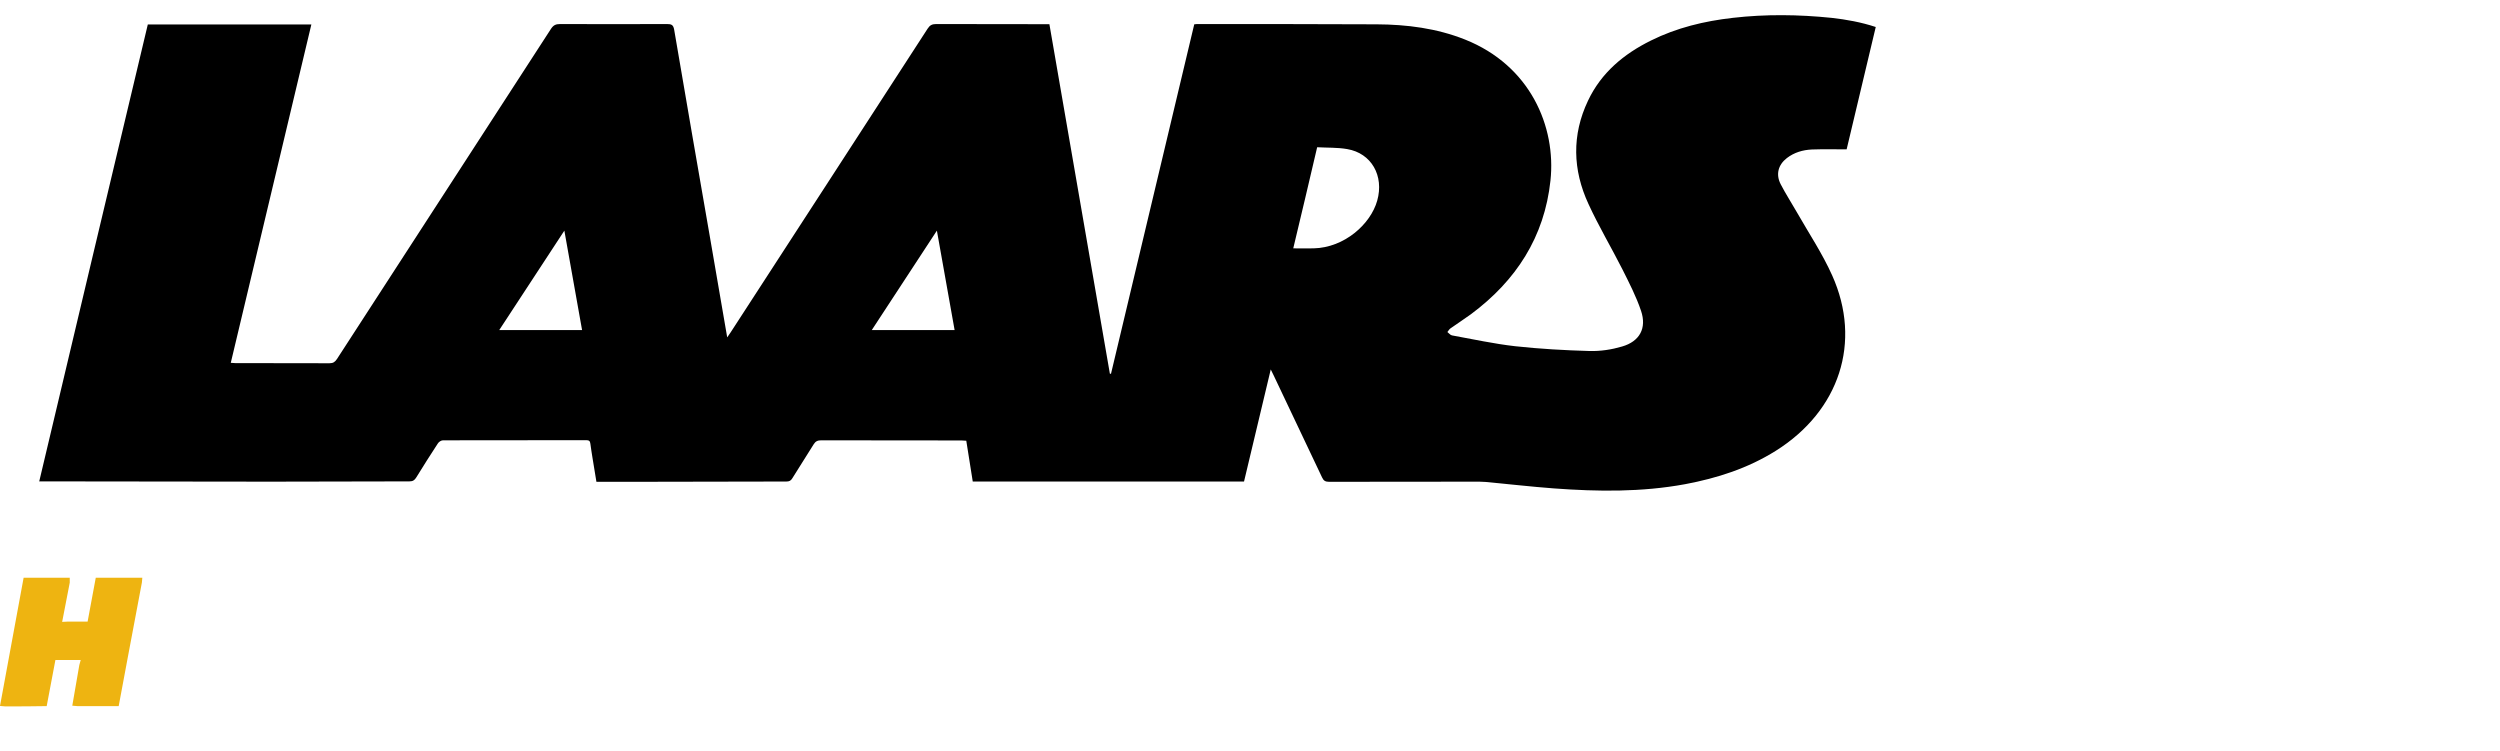
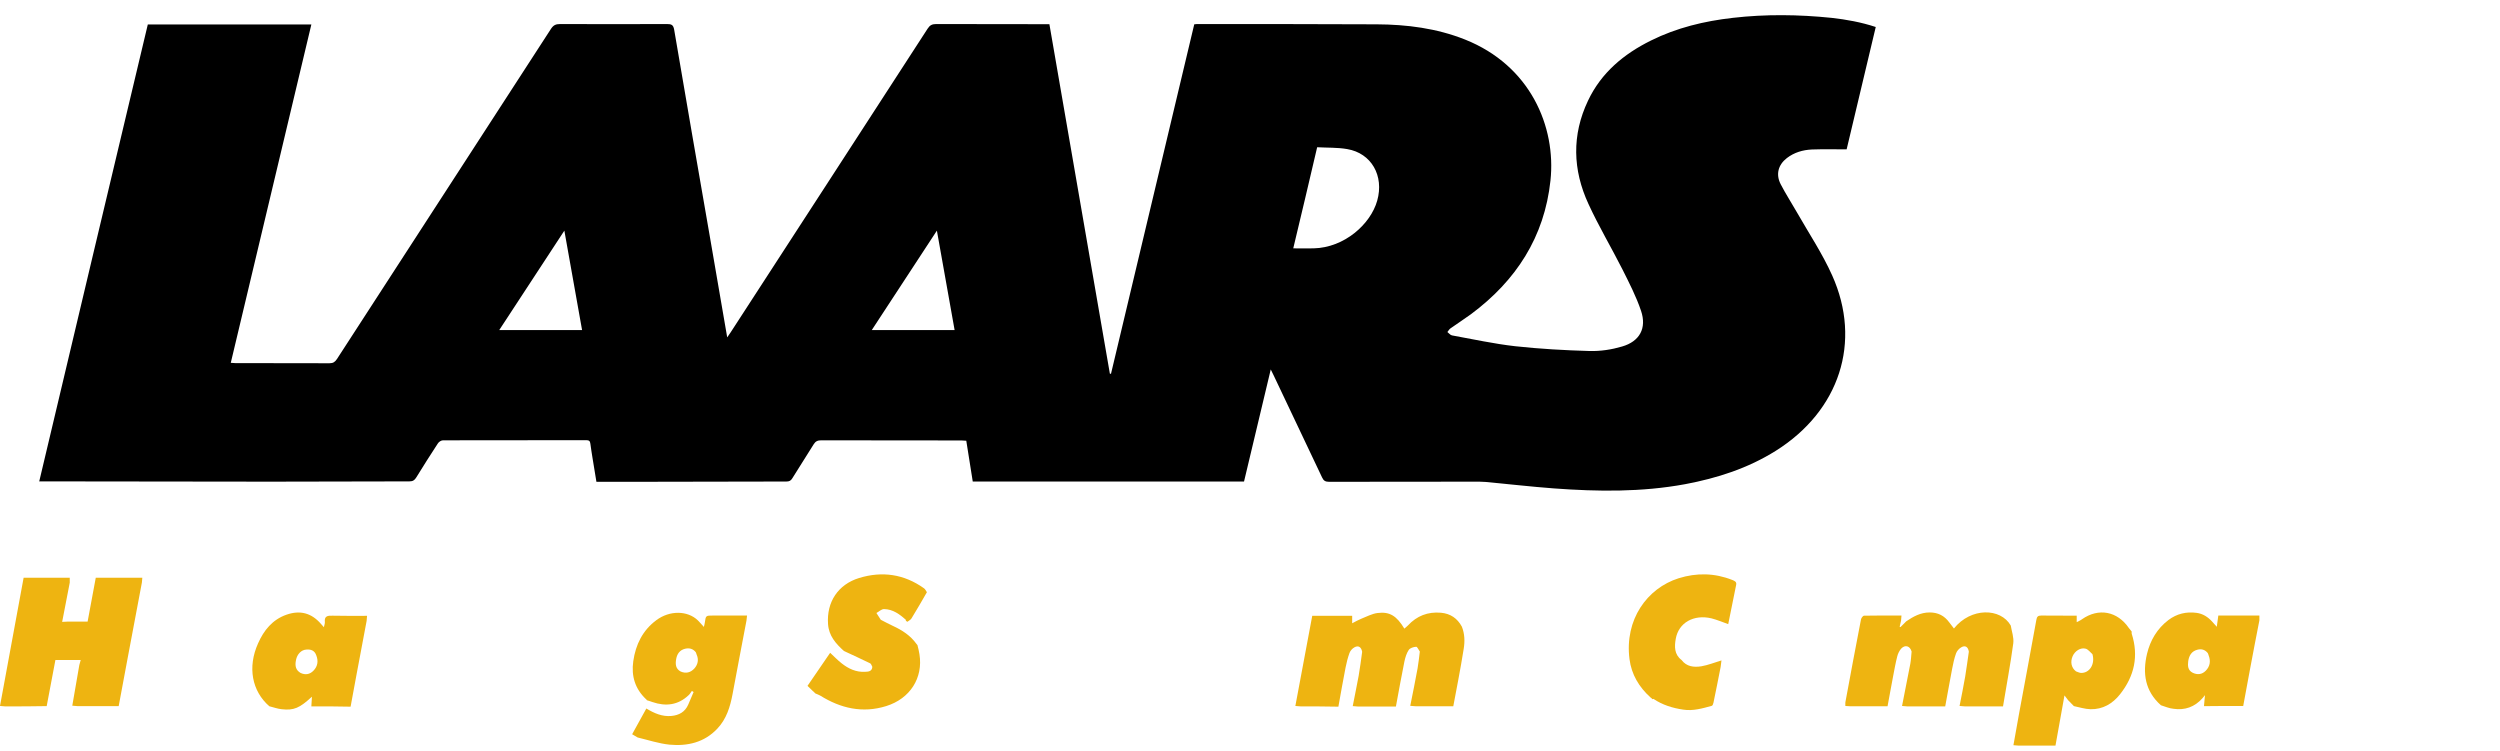
<svg xmlns="http://www.w3.org/2000/svg" viewBox="0 0 1777.693 533.665">
  <g>
    <path d="M1333.8,19.2c-7,29.4-13.9,58.5-20.7,87 c-8.5,0-16.6-0.2-24.7,0.1c-6.5,0.3-12.6,2.1-17.8,6.1c-6.2,4.8-8,11.6-4.4,18.6 c3.5,6.8,7.7,13.2,11.5,19.9c8.5,14.9,18.1,29.3,25.1,44.9c21.3,47.4,5.2,96.3-40,124.7 c-19.9,12.5-41.7,19.5-64.6,23.8c-30.9,5.7-62,5.3-93.2,3c-16.2-1.2-32.4-3.1-48.6-4.6 c-1.5-0.1-3-0.2-4.5-0.2c-35.6-0-71.2-0-106.8,0.1c-2.6,0-3.9-0.7-5-3.1 c-11.4-24.1-22.8-48.2-34.3-72.3c-0.6-1.2-1.2-2.4-2.2-4.5c-6.4,27-12.7,53.2-19,79.7 c-64.2,0-128.5,0-192.9,0c-1.6-9.7-3.1-19.2-4.6-29c-1.2-0.1-2.3-0.2-3.4-0.2 c-33.3-0-66.6,0-99.8-0.1c-2.5-0-4,0.7-5.3,2.8c-5,8.1-10.2,16.1-15.2,24.2 c-1,1.7-2.2,2.3-4.2,2.3c-35.2,0-70.5,0.1-105.8,0.2c-9.6,0-19.3,0-29.3,0 c-1-5.9-1.9-11.5-2.8-17.1c-0.5-3.3-1.1-6.7-1.5-10c-0.2-1.9-1-2.5-2.9-2.5 c-34,0.1-68,0-101.9,0.1c-1.3,0-3,1.1-3.7,2.3c-5.2,7.9-10.3,16-15.3,24.1 c-1.2,2-2.5,2.8-4.9,2.8c-32.8-0-65.6,0.2-98.4,0.2c-53.6-0-107.3-0.2-160.9-0.2 c-1.1-0-2.3,0-3.9,0C53.6,233.9,79.3,125.6,105.1,17.4c38.8,0,77.3,0,116.3,0 c-19.1,80.3-38.2,160.3-57.3,240.6c1.2,0.1,2.2,0.2,3.2,0.2c22.3,0,44.7-0,67,0.1 c2.6,0,3.9-0.9,5.3-3c50.7-78.3,101.5-156.5,152.2-234.8c1.7-2.6,3.4-3.4,6.4-3.4 c25.4,0.1,50.7,0.1,76.1,0c3.1-0,4.5,0.5,5.1,4.1c8.3,49.1,16.9,98.2,25.4,147.3 c4.1,23.6,8.1,47.1,12.3,71.4c1-1.5,1.7-2.5,2.4-3.5c46.7-72,93.5-144,140.1-216 c1.6-2.5,3.2-3.3,6.1-3.3c25.5,0.1,51,0.1,76.4,0.1c1.3,0,2.5,0,4.1,0 c14.3,82.9,28.7,165.7,43,248.5c0.3,0,0.5,0.1,0.8,0.1c19.7-82.8,39.4-165.6,59.2-248.5 c0.8-0.1,1.4-0.2,1.9-0.2c42.6,0,85.2-0,127.8,0.2c21.5,0.1,42.7,2.8,62.8,10.8 c46.5,18.5,64.9,62,60.8,100.3c-4.3,40.2-24.5,71.2-56.5,95c-4.8,3.5-9.8,6.7-14.6,10.1 c-0.9,0.6-1.5,1.8-2.2,2.6c1.1,0.8,2.1,2.2,3.3,2.4c15,2.7,29.9,6,45,7.7 c17.5,1.9,35.2,2.9,52.9,3.4c7.6,0.2,15.6-1,23-3.2c12.5-3.6,17.7-13,13.5-25.4 c-3.4-10.1-8.4-19.8-13.2-29.4c-7.9-15.6-16.9-30.7-24.2-46.6c-11.2-24.2-11.9-49-0.3-73.4 c9.4-19.9,25.4-33.2,44.8-42.8c18.3-9.1,37.9-13.8,58.1-16.1c23.4-2.7,46.9-2.4,70.3,0 C1313.1,13.9,1323.5,15.8,1333.8,19.2z M919.6,176.6c5,0,9.8,0.1,14.5-0 c21.9-0.5,40.5-17.2,45.2-33.9c5-17.7-4.1-33.8-21.4-36.7c-6.9-1.2-14.1-0.9-21.3-1.3 C931,128.9,925.3,152.7,919.6,176.6z M401.3,164c-15.6,23.9-30.9,47.1-46.3,70.7 c20,0,39.3,0,58.9,0C409.7,211.3,405.6,188.1,401.3,164z M666.2,164 c-15.7,24-30.9,47.2-46.3,70.7c19.9,0,39.3,0,58.9,0C674.6,211.3,670.5,188,666.2,164z" />
    <path fill="#EEB411" d="M3.7,502.3c-1-0.1-2.1-0.2-3.7-0.3 c5.6-30.5,11.2-60.8,16.8-91.2c11.1,0,21.9,0,32.8,0c0,1.3,0,2.4,0,3.5 c-1.8,9.2-3.6,18.4-5.4,27.9c1.8-0.1,2.9-0.1,4.1-0.2c4.5,0,9,0,14,0 c1.9-10.3,3.8-20.6,5.8-31.2c11,0,22,0,33.1,0c-0.1,1.2-0.2,2.3-0.3,3.4 c-3.3,17.3-6.6,34.7-9.8,52c-2.2,11.8-4.4,23.7-6.7,35.9c-9.9,0-19.7,0-29.4,0 c-1.1-0.1-2.3-0.2-3.6-0.3c1.7-9.7,3.3-19.3,5-28.9c0.3-1.1,0.6-2.3,1-3.6 c-6.3,0-12,0-18,0c-2.1,10.9-4.1,21.7-6.2,32.8C23.2,502.3,13.4,502.3,3.7,502.3z" />
+     <path fill="#EEB411" d="M924.9,502.3c-1.1-0.1-2.3-0.2-3.8-0.3 c4-21.4,8-42.7,12-64.1c9.6,0,18.9,0,28.4,0c0,1.7,0,3.1,0,5.3c2.5-1.3,4.4-2.4,6.4-3.2 c3.8-1.5,7.7-3.6,11.6-4.1c8.7-1.1,13.6,2,19.1,11.1c0.9-0.8,1.7-1.4,2.5-2.2 c6.4-6.9,14.2-9.9,23.5-9.1c6.8,0.6,11.7,4,14.9,9.9c2,5.1,2.2,10.4,1.3,15.8 c-1.2,7.4-2.5,14.9-3.9,22.3c-1.1,6.1-2.3,12.2-3.5,18.5c-9.2,0-18,0-26.8,0 c-1.1-0.1-2.3-0.2-3.8-0.3c1.8-9,3.6-17.8,5.2-26.6c0.7-4,1.1-8,1.6-12 c-0.9-1.2-1.8-3.5-2.6-3.4c-1.9,0.1-4.4,0.9-5.3,2.3c-1.6,2.4-2.5,5.5-3.1,8.4 c-2.1,10.4-4,20.9-6,31.8c-9.1,0-18,0-26.9,0c-1.1-0.1-2.3-0.2-3.8-0.3 c1.4-7.3,2.9-14.4,4.2-21.5c1-5.7,1.7-11.4,2.5-17.1c-0.6-3.4-2.7-4.8-5.5-3.2 c-1.5,0.8-2.9,2.4-3.5,4c-1.2,3.3-2.1,6.8-2.8,10.4c-1.8,9.2-3.4,18.3-5.1,27.8 C942.5,502.3,933.7,502.3,924.9,502.3z" />
+     <path fill="#EEB411" d="M1356.2,502.3c-1.1-0.1-2.3-0.2-3.7-0.3 c2-10.1,4-20.1,5.9-30.1c0.5-2.8,0.6-5.7,0.9-8.6c-1.1-4-4.6-5.1-7.4-2.1 c-1.3,1.5-2.3,3.5-2.8,5.5c-1.2,4.6-2,9.3-2.9,13.9c-1.4,7.1-2.6,14.3-4,21.6 c-9.1,0-17.9,0-26.7,0c-1-0.1-2.1-0.1-3.3-0.2c0-0.9-0.1-1.8,0-2.6 c3.6-19.6,7.3-39.3,11.1-58.9c0.2-1.1,1.4-2.7,2.2-2.7c8.8-0.2,17.6-0.1,26.6-0.1 c-0.1,1.4-0.2,2.5-0.3,3.6c-0.3,1.5-0.7,2.9-1,4.4c0.2,0.1,0.4,0.2,0.6,0.2 c1.4-1.4,2.7-2.7,4.1-4.1c5-3.4,10.2-6.3,16.6-6.3c6,0,10.5,2.3,14,7.1 c1.1,1.4,2.2,2.9,3.3,4.3c12.1-15.1,33.2-14.7,40.4-2.1c0.7,4.2,2.3,8.5,1.8,12.6 c-2,14.9-4.8,29.7-7.3,44.9c-9.3,0-18.2,0-27.1,0c-1.1-0.1-2.3-0.2-3.8-0.3 c1.4-7.1,2.8-14,4-20.9c1-5.9,1.7-11.8,2.6-17.7c-0.5-3.4-2.6-4.8-5.4-3.1 c-1.6,0.9-3.1,2.6-3.7,4.3c-1.3,3.6-2.1,7.4-2.8,11.1c-1.7,8.8-3.2,17.5-4.9,26.6 C1374.1,502.3,1365.2,502.3,1356.2,502.3z" />
+     <path fill="#EEB411" d="M459.5,497.3c-7.9-7.4-10.7-16.5-9.2-27.1 c1.7-11.9,6.7-22,16.4-29.2c9.5-7.1,22.2-6.9,29.5,0.1c1.4,1.4,2.7,2.9,4.3,4.7 c0.3-1.3,0.6-2.2,0.7-3.2c0.7-4.9,0.7-4.9,5.8-4.9c8,0,16,0,24.2,0 c-0.2,1.4-0.3,2.5-0.4,3.6c-3.3,17.4-6.7,34.9-9.9,52.3c-1.7,9-4.3,17.6-10.8,24.5 c-9.3,9.9-21.3,12.6-34.1,11.4c-7.6-0.8-15.1-3.3-22.6-5.1c-1.2-0.7-2.4-1.4-3.9-2.3 c3.3-6,6.7-12.1,10.1-18.3c5.6,3.4,11.3,5.9,17.8,5.3c5.4-0.5,9.7-2.8,12-8.1 c1.3-3,2.5-5.9,3.8-8.9c-0.4-0.3-0.8-0.5-1.2-0.8c-0.8,1-1.4,2.2-2.3,3 c-7.5,7.1-16.2,8.2-25.8,4.9c-1.3-0.5-2.7-0.9-4-1.3l0.1,0 C460,497.8,459.8,497.5,459.5,497.3z M495.3,465.3c-0.2-0.5-0.3-1.2-0.6-1.6 c-2-2.4-4.5-3.1-7.5-2.4c-3.9,0.9-5.8,3.8-6.4,7.4c-0.6,3.4-0.5,6.8,3.2,8.8 c3.7,1.6,7,0.8,9.7-2.1C496.3,472.5,497,469,495.3,465.3z" />
+     <path fill="#EEB411" d="M577.6,491c-1.1-1-2.1-2.1-3.4-3.3 c5.4-7.8,10.7-15.6,16.1-23.5c2.9,2.7,5.4,5.3,8.2,7.5c4.8,3.8,10.3,6.4,16.7,6 c2.3-0.1,4.8-0.2,5.1-3.5c-0.5-0.9-0.8-2.1-1.5-2.5c-6.2-3-12.4-5.9-18.7-8.8 c-5.8-5.2-10.8-10.9-11.3-19.2c-1.1-15.6,7.1-28.1,22.1-32.7c16.4-5,31.9-2.8,46.1,7.3 c0.9,0.6,1.4,1.8,2.1,2.8c-3.6,6.3-7.2,12.5-11,18.7c-0.6,1-1.9,1.5-2.8,2.3 c0,0,0.1,0.1,0.1,0.1c-0.5-0.3-1-0.5-1.4-0.8c0,0,0,0,0,0 c0.1-0.2,0.3-0.5,0.3-0.5c-4.5-4.1-9.4-7.7-15.7-7.8c-1.8-0-3.6,1.8-5.4,2.8 c1,1.6,2.1,3.2,3.1,4.8c2.9,1.5,5.7,3,8.7,4.4c6.5,3,12.4,6.8,16.7,12.8 c0.3,0.3,0.5,0.7,0.8,1l-0.1-0.1c0.5,2.1,1.1,4.2,1.4,6.4c2.7,16.8-6.6,31.6-23.7,36.9 c-16.8,5.2-32.3,1.6-46.9-7.5c-1-0.6-2.3-1-3.4-1.5l0,0c-0.5-0.5-1-1-1.4-1.4l0.1,0.1 C578,491.5,577.8,491.2,577.6,491z" />
+     <path fill="#EEB411" d="M1435.5,530.2c-1.1-0.1-2.3-0.2-3.8-0.3 c1.4-7.6,2.7-15,4-22.4c4.1-22.2,8.3-44.5,12.3-66.7c0.4-2.3,1.1-3.1,3.5-3.1 c8.3,0.1,16.7,0.1,25.2,0.1c0,1.5,0,2.8,0,4.6c1.5-0.8,2.8-1.3,3.8-2.1 c11.8-8.2,25.1-5.7,33.3,6.3c0.4,0.6,0.9,1.1,1.3,1.6c0.2,0.3,0.5,0.6,0.7,0.9 c0,0-0-0.1-0-0.1c-0,0.5-0.1,1.1,0,1.6c5.1,15.9,1.9,30.2-8.3,43.1 c-5.3,6.7-12.3,10.8-21,10.6c-4-0.1-7.9-1.4-11.8-2.2c-1.4-1.4-2.7-2.8-4.1-4.2 c-0.9-1.1-1.7-2.3-2.6-3.4c-2.2,12-4.2,23.7-6.4,35.7 C1452.9,530.2,1444.2,530.2,1435.5,530.2z M1476.2,477.4c1.2,0.4,2.3,1,3.5,1.1 c6.2,0.2,10.2-6.3,8.2-13.3c-1.5-1.3-2.9-3.3-4.7-3.9c-3.7-1.1-7.8,1.6-9.4,5.3 C1472,470.7,1472.9,474.9,1476.2,477.4z" />
+     <path fill="#EEB411" d="M1173.6,495.9c-8.1-7.3-13.5-16.3-14.9-27.2 c-3.6-28.1,12.5-50.4,34.9-57.5c12.8-4,25.6-3.8,38.2,1.2c1.7,0.7,3.3,1.3,2.7,3.7 c-1.9,9.3-3.7,18.6-5.6,27.7c-4.1-1.4-7.9-3.1-11.9-4.1c-12.6-3-23.4,3.1-25.4,14.5 c-1,5.5-1.1,11.2,4.1,15.1c3.6,4.8,8.8,5.3,14,4.5c4.8-0.8,9.4-2.7,14.4-4.2 c-0.2,1.4-0.4,3.1-0.6,4.7c-1.7,8.5-3.3,17-5.1,25.4c-0.2,0.8-0.6,2.1-1.2,2.2 c-6.6,1.8-13.3,3.8-20.3,2.7c-7.5-1.1-14.7-3.3-21.1-7.6c-0.2-0.1-0.5,0.1-0.8,0.2l0,0 c-0.2-0.3-0.5-0.5-0.7-0.8l0.1,0.1C1174.2,496.4,1173.9,496.2,1173.6,495.9z" />
+     <path fill="#EEB411" d="M224.7,502.3c-1.1,0-2.2,0-3.3,0 c0.1-2.3,0.3-4.6,0.4-6.9c-8.8,8.1-12.8,9.9-21.6,8.9c-2.9-0.3-5.8-1.4-8.7-2.1 c-12.4-10.8-15.6-27.8-8-44.7c4.1-9.3,10.2-16.9,20.2-20.4c9.7-3.4,17.8-1.2,24.5,6.5 c0.6,0.7,1.2,1.4,2.1,2.4c0.3-1.6,0.8-2.7,0.7-3.6c-0.5-4.4,2-4.7,5.4-4.6 c8.1,0.2,16.2,0.1,24.6,0.1c-0.1,1.4-0.2,2.5-0.3,3.6c-2.4,12.4-4.7,24.8-7,37.2 c-1.5,7.8-2.9,15.7-4.4,23.8C241,502.3,232.9,502.3,224.7,502.3z M224.9,466 c-1.2-3.5-3.9-4.4-7.1-4.1c-3.6,0.2-6.5,3.3-7.3,7.3c-1,4.6,0,7.4,3.2,9.3 c3.4,1.6,6.6,1.1,9.2-1.6C225.9,473.8,226.5,470.1,224.9,466z" />
+     <path fill="#EEB411" d="M1536.6,501.5c-11.3-10-13.2-22.7-9.9-36.6 c2.3-9.6,7.2-17.9,15.2-24c6-4.5,12.7-6.1,20.1-5.1c4.4,0.6,8,2.9,11,6.2 c1,1.1,1.9,2.2,3.3,3.7c0.4-3.1,0.8-5.4,1.1-8c9.8,0,19.4,0,29.2,0c0,1.2,0,2.3,0,3.4 c-2.3,11.8-4.6,23.6-6.8,35.5c-1.6,8.4-3.1,16.8-4.7,25.4c-4.3,0-8.4-0-12.4,0 c-4.1,0-8.1,0.1-12.2,0.1c-1.1-0-2.2-0-3.3-0c0.2-2.5,0.5-5,0.7-7.8 c-0.7,0.8-1.2,1.5-1.8,2.2c-5.5,6.2-12.5,8.7-20.6,7.5C1542.4,503.7,1539.5,502.4,1536.6,501.5z M1570.5,466c-0.2-0.5-0.3-1.1-0.6-1.6c-1.9-2.4-4.5-3.2-7.4-2.4c-4.2,1.1-5.9,4.2-6.5,8.1 c-0.4,3.2-0.4,6.5,3.2,8.3c3.4,1.6,6.6,1.2,9.2-1.4C1571.5,473.9,1572.1,470.1,1570.5,466z" />
  </g>
</svg>
